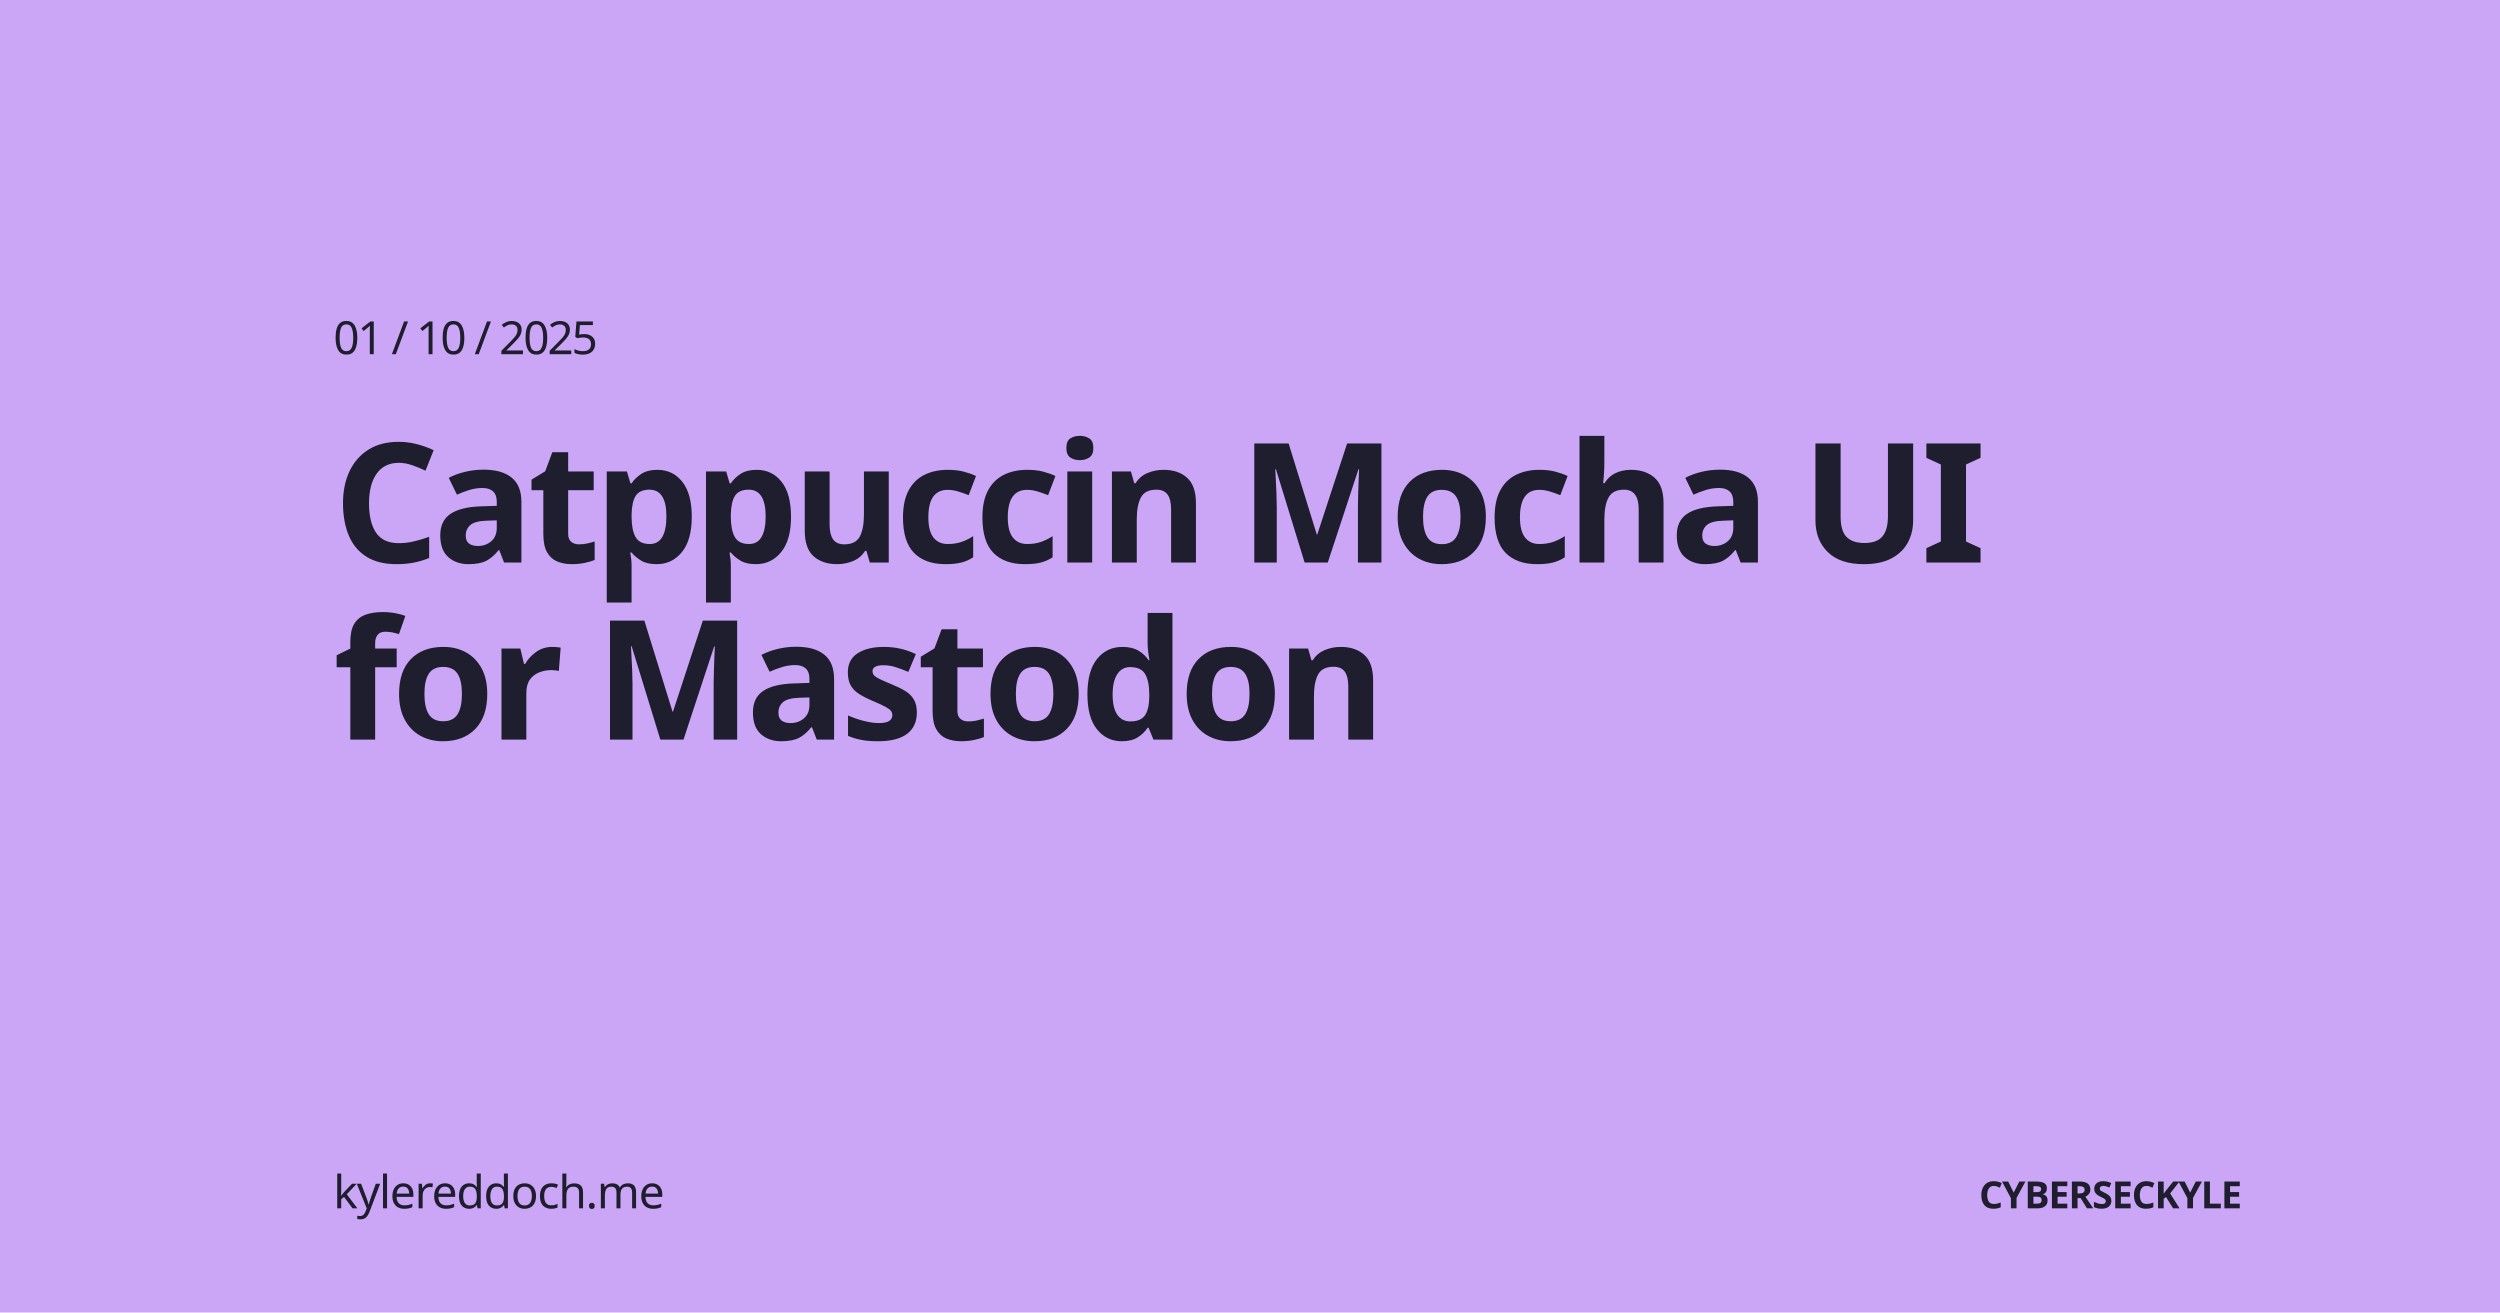
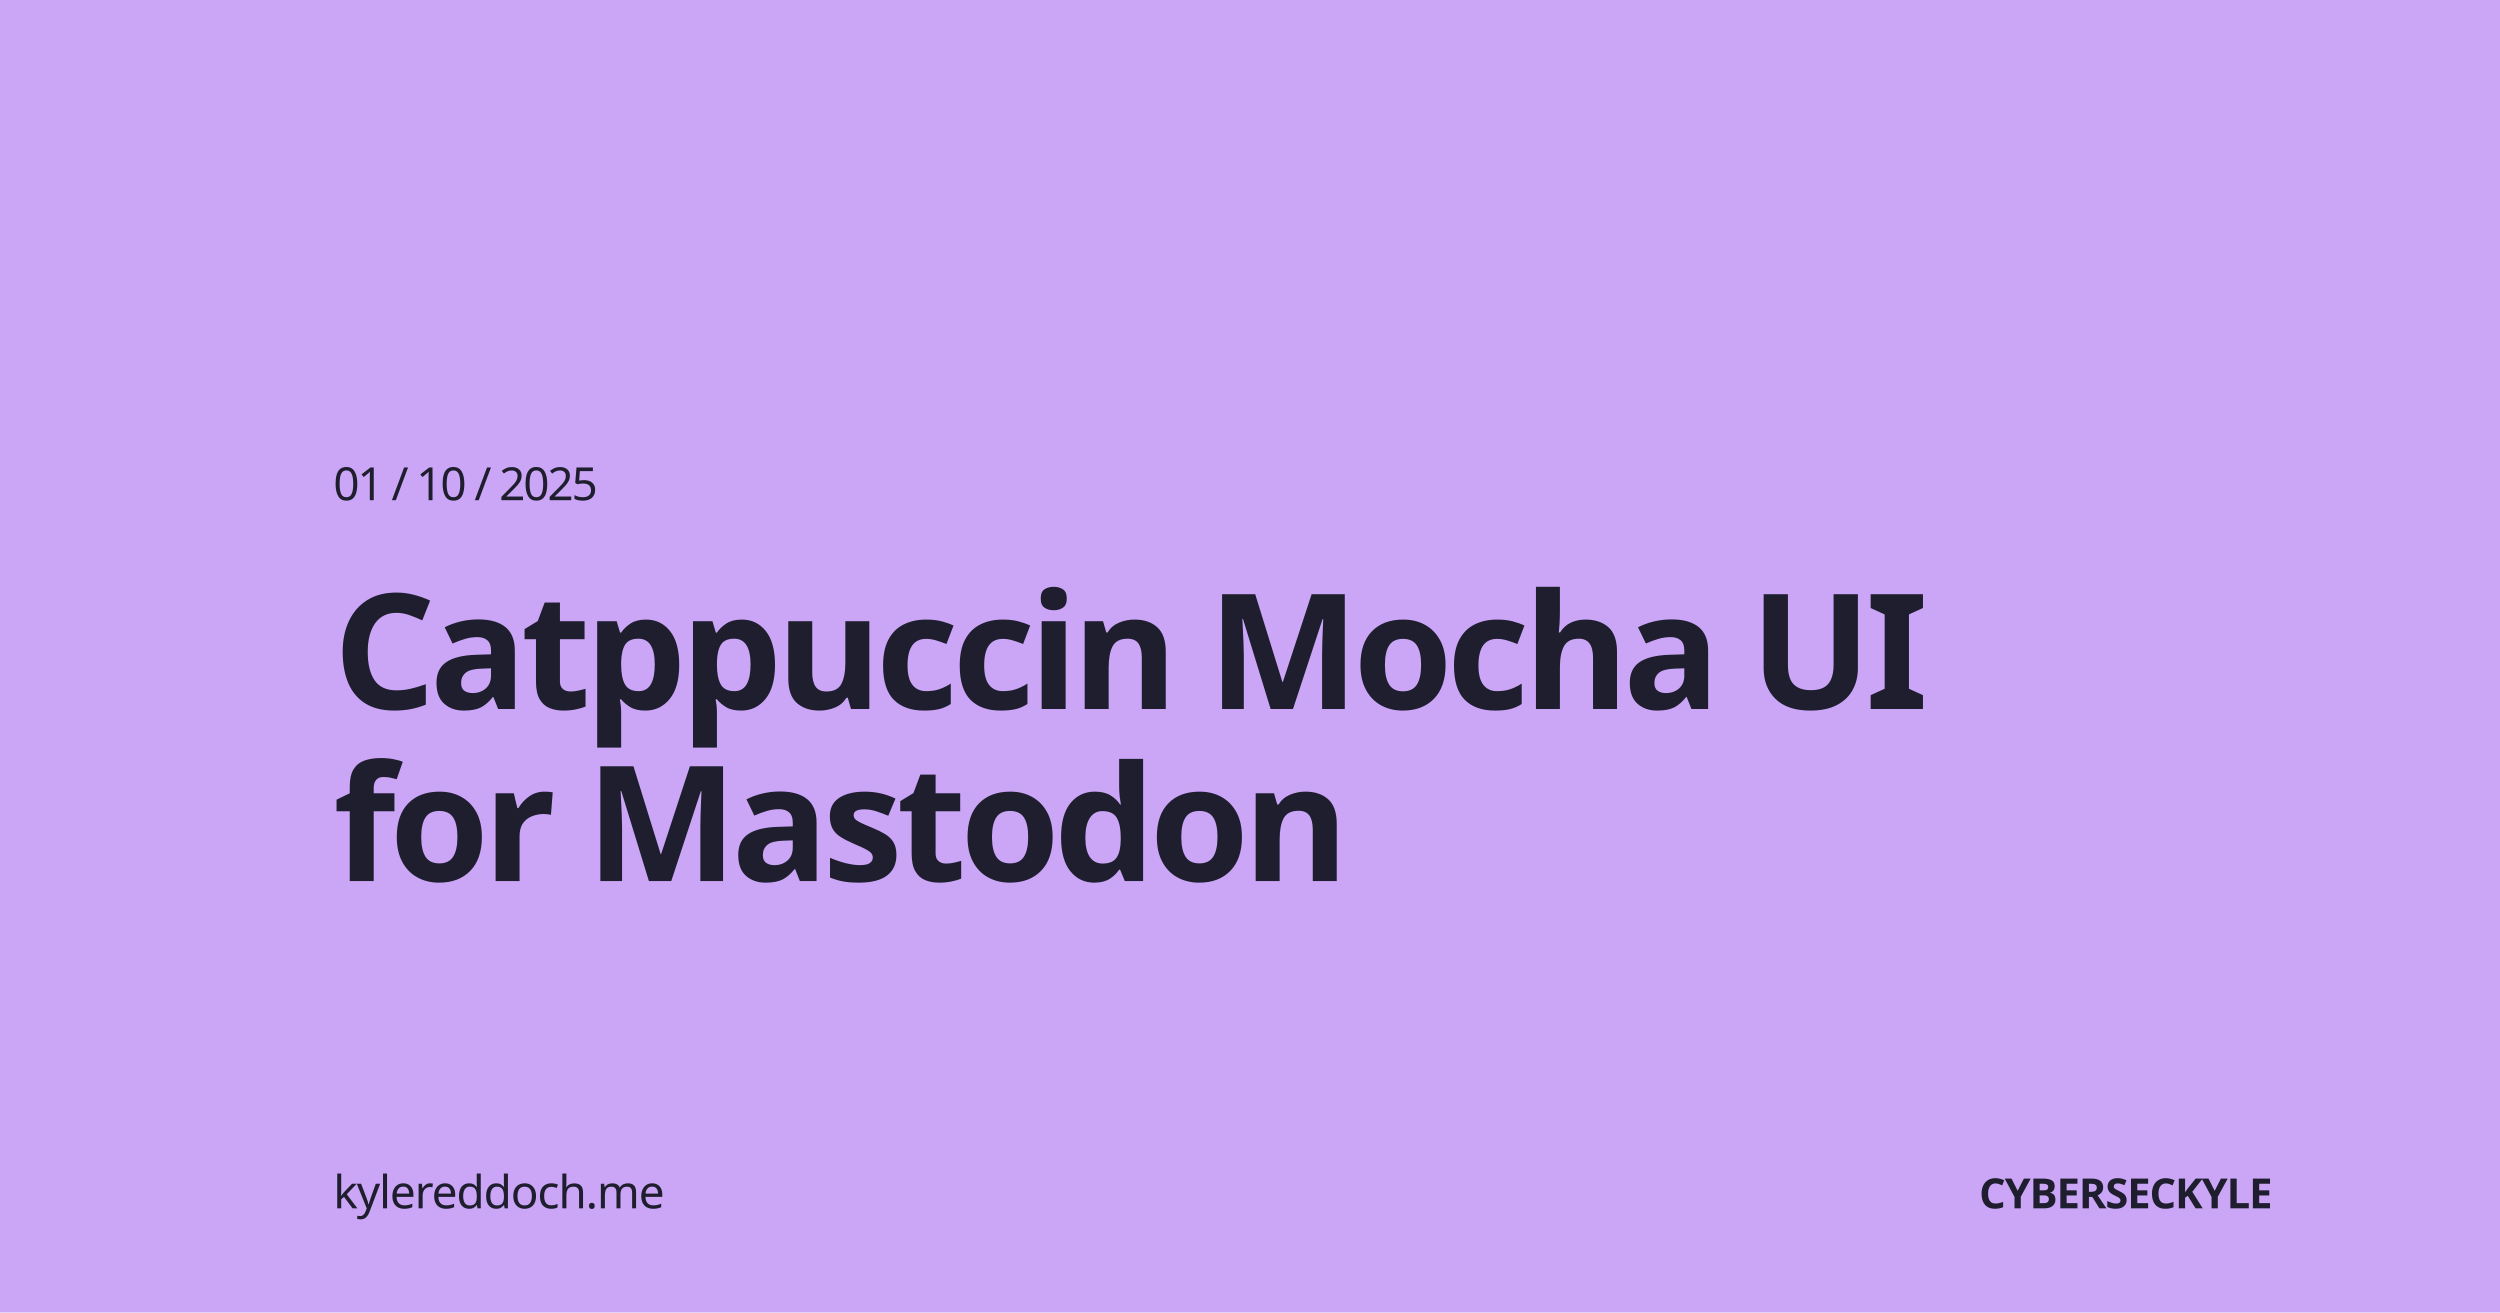
<svg xmlns="http://www.w3.org/2000/svg" width="1200" height="630" viewBox="0 0 1200 630" version="1.1">
  <rect id="bg" width="100%" height="100%" opacity="1" fill="#cba6f7" />
  <text font-family="'Atkinson Hyperlegible', Ubuntu, sans-serif" font-size="22" font-weight="500" fill="#1e1e2e" letter-spacing="-1">
-     <tspan x="160" y="170">
+     <tspan x="160" y="240.105">
      01 / 10 / 2025
    </tspan>
  </text>
-   <text id="text" font-family="'Red Hat Display', Ubuntu, sans-serif" font-size="80" font-weight="900" fill="#1e1e2e" letter-spacing="-3">
-     <tspan x="160" y="270"> Catppuccin Mocha UI </tspan>
-     <tspan x="160" y="355"> for Mastodon </tspan>
+   <text id="text" font-family="'Atkinson Hyperlegible', Ubuntu, sans-serif" font-size="77.193" font-weight="750" fill="#1e1e2e" letter-spacing="-2.89">
+     <tspan x="160" y="340.316">
+         Catppuccin Mocha UI
+       </tspan>
+     <tspan x="160" y="422.912">
+         for Mastodon
+       </tspan>
  </text>
  <text font-family="'Atkinson Hyperlegible', Ubuntu, sans-serif" font-size="22" font-weight="500" fill="#1e1e2e" letter-spacing="-0.5">
    <tspan x="160" y="580">kylereddoch.me</tspan>
  </text>
-   <text font-family="'Red Hat Display', Ubuntu, sans-serif" font-size="18" font-weight="950" fill="#1e1e2e" letter-spacing="-0.5">
+   <text font-family="'Atkinson Hyperlegible', Ubuntu, sans-serif" font-size="20" font-weight="600" fill="#1e1e2e" letter-spacing="-0.5">
    <tspan x="950" y="580">CYBERSECKYLE</tspan>
  </text>
</svg>
